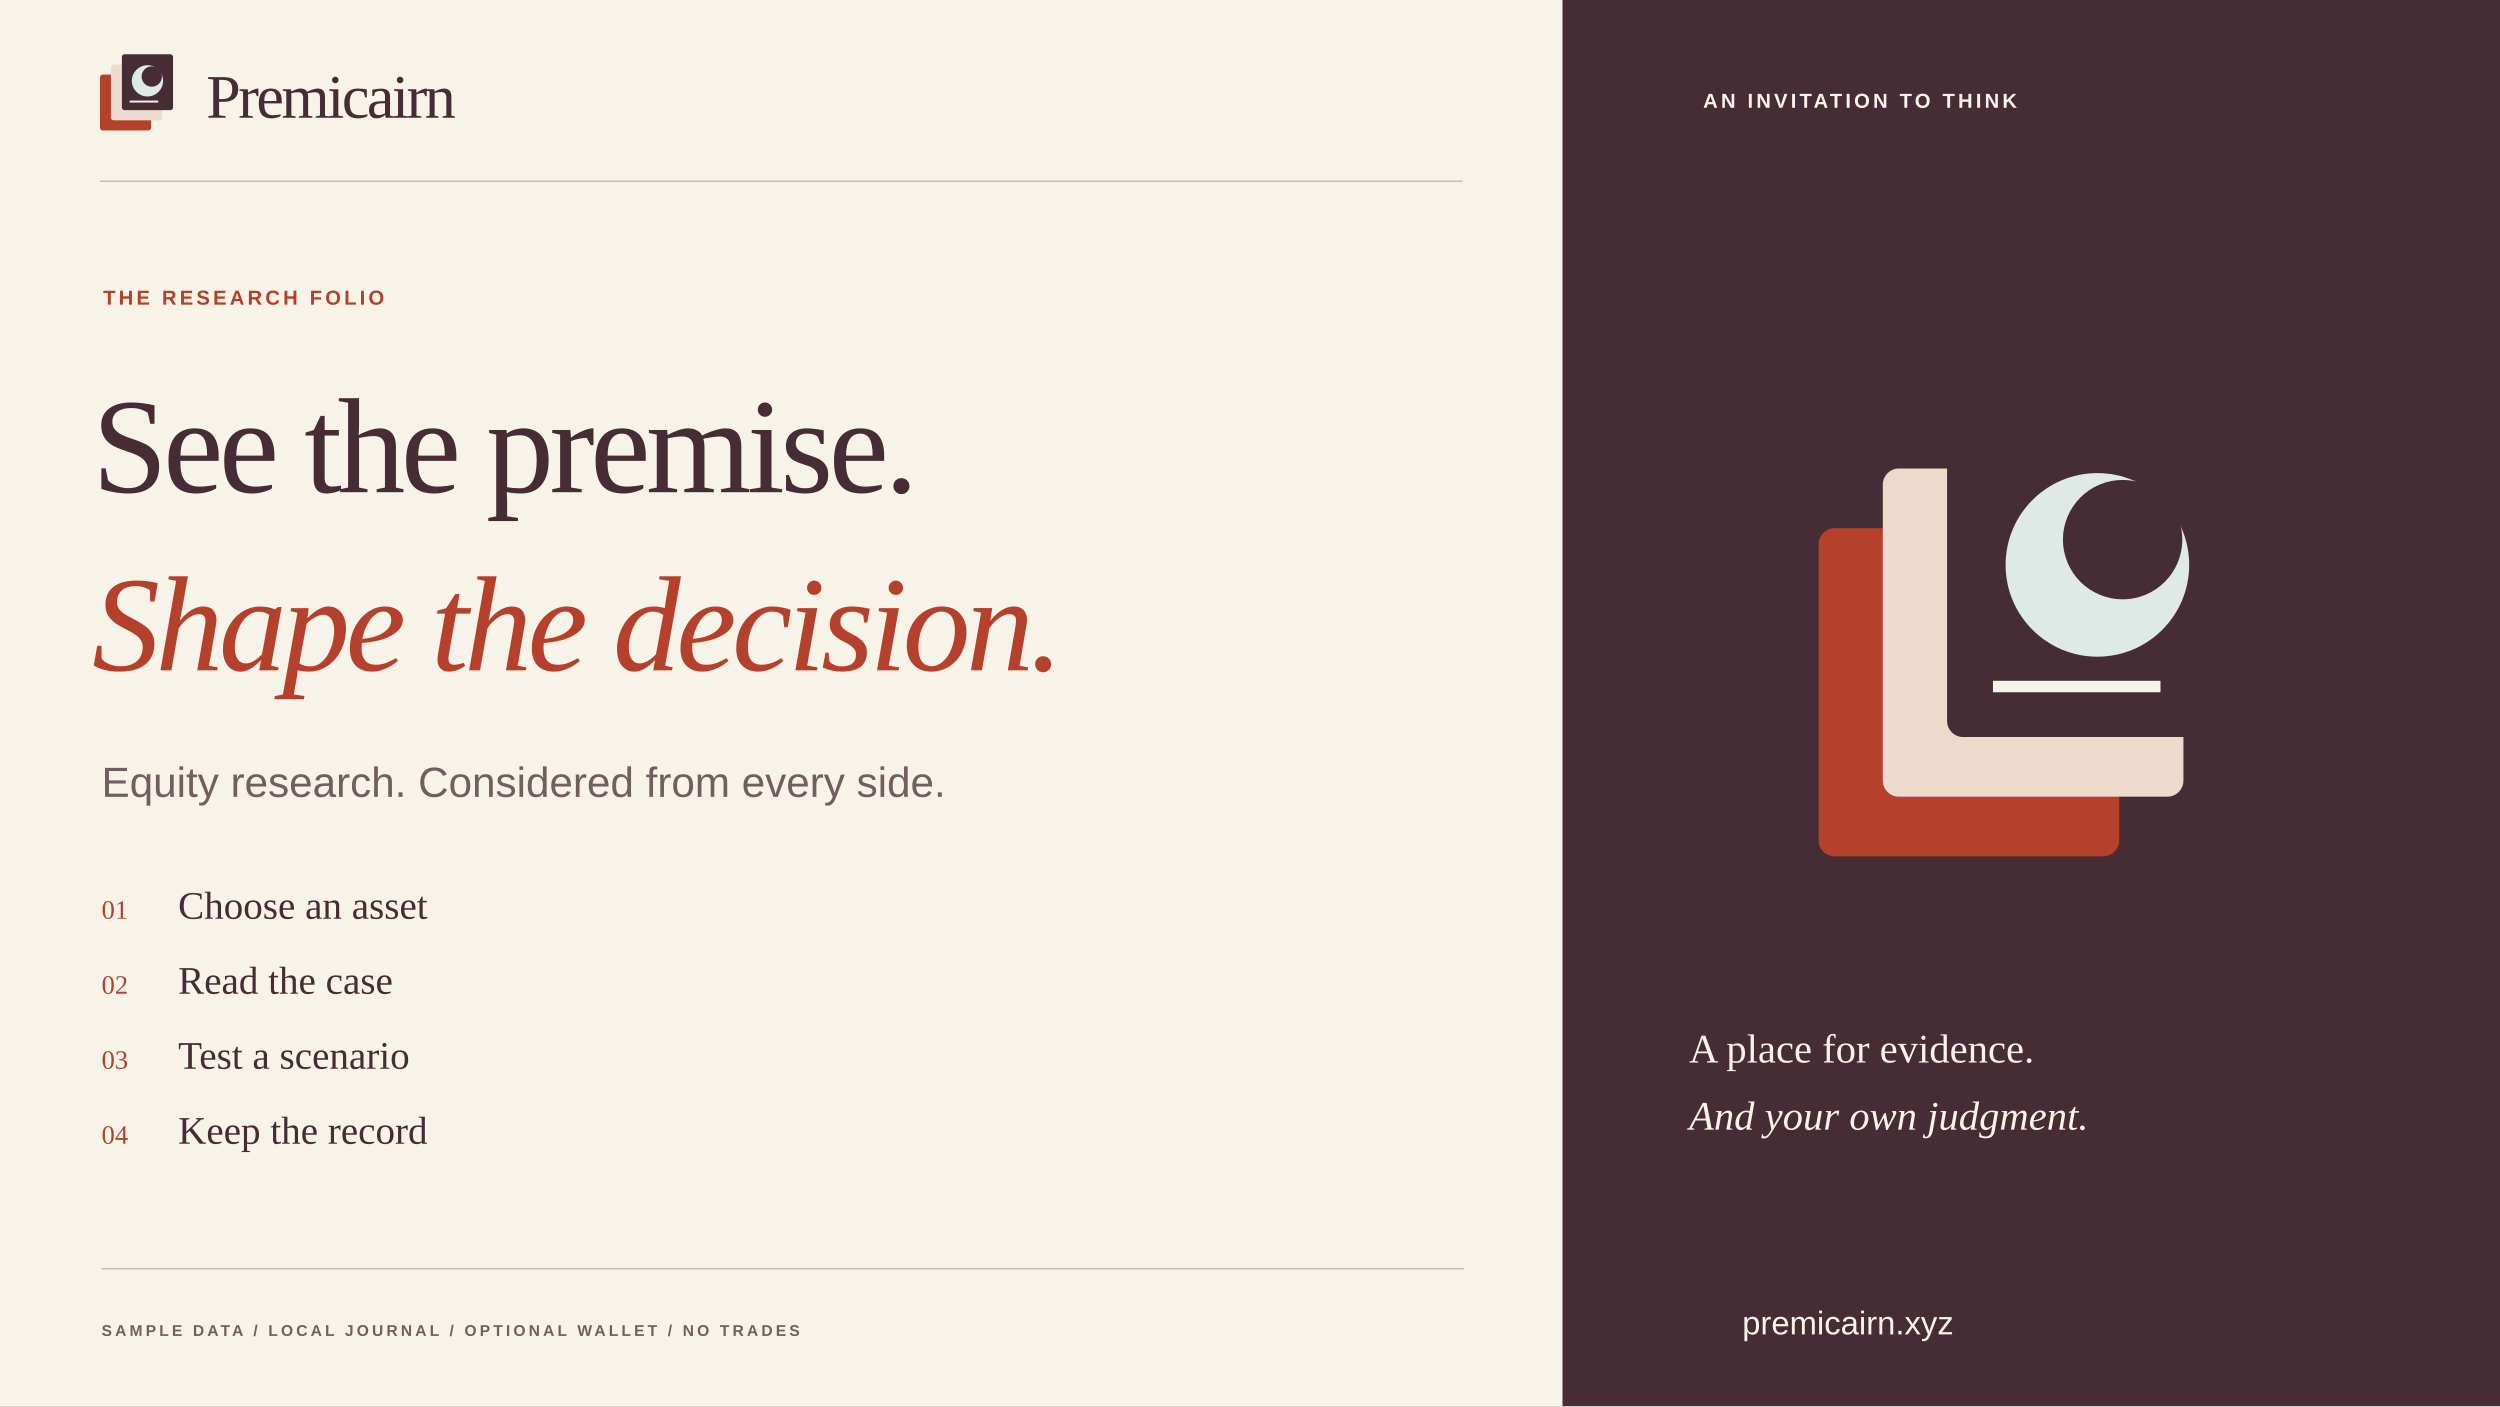
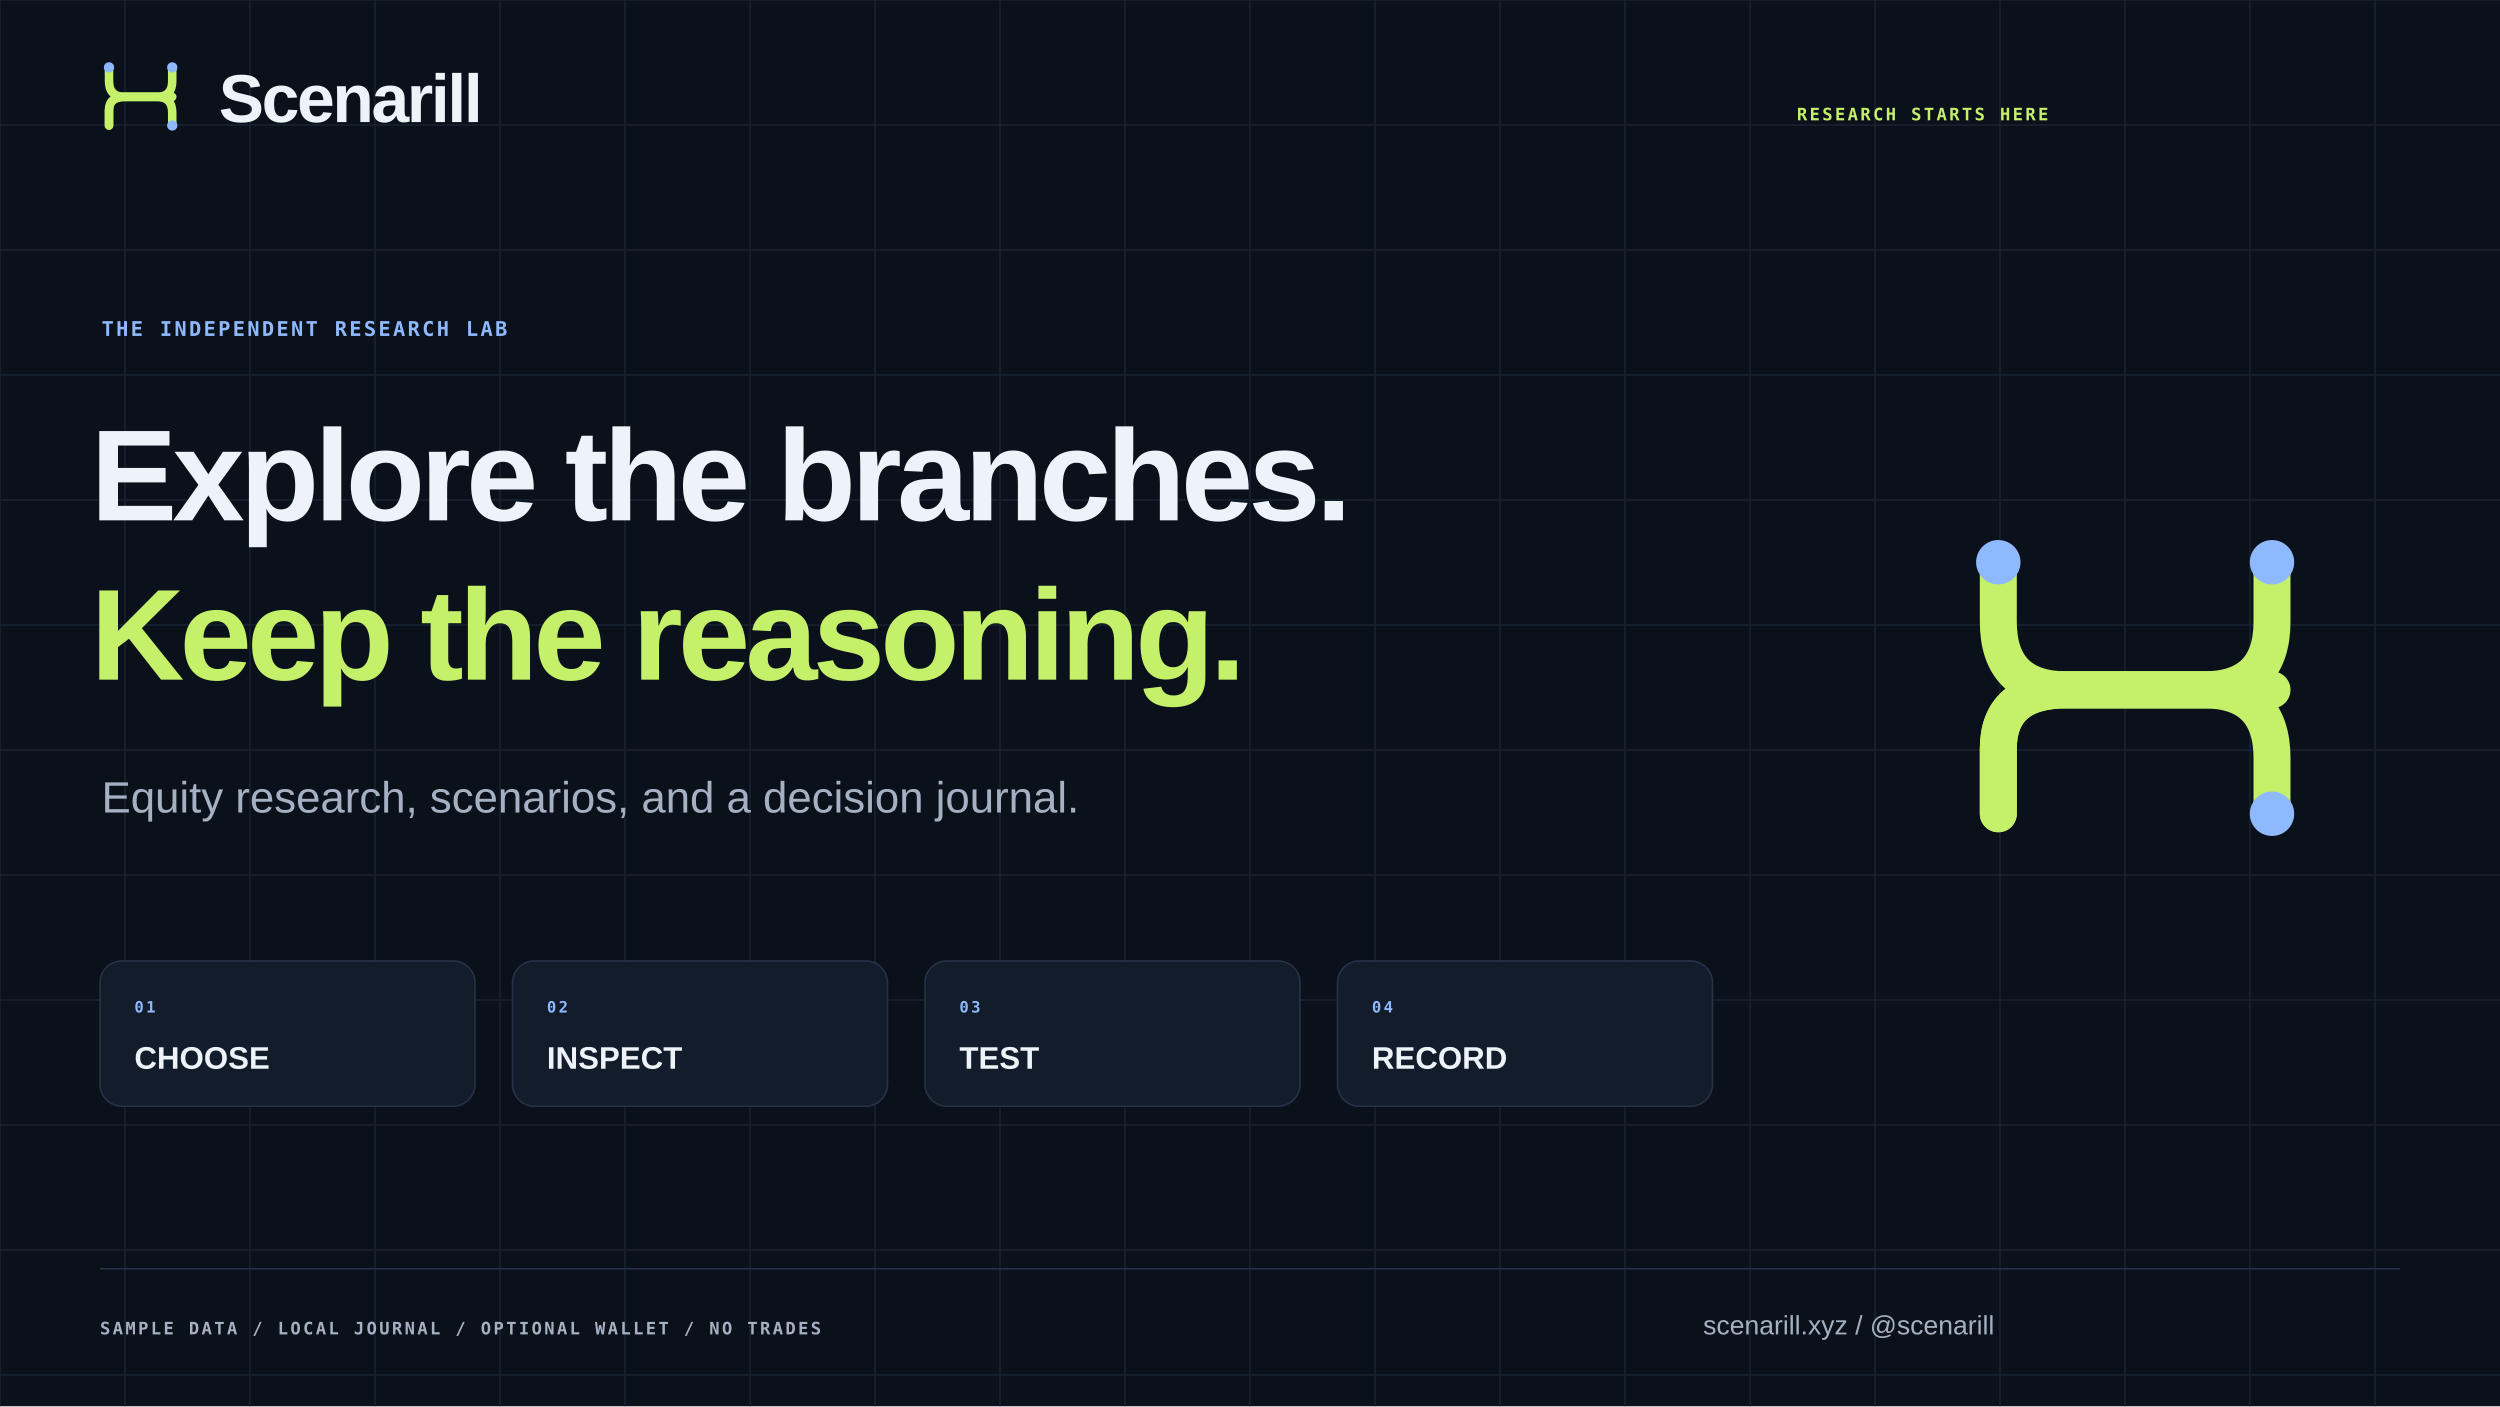
<svg xmlns="http://www.w3.org/2000/svg" width="1600" height="900" viewBox="0 0 1600 900" role="img" aria-labelledby="title desc">
-   <rect x="0" y="0" width="1600" height="900" rx="0" fill="#462c34" />
-   <rect x="0" y="0" width="1000" height="900" rx="0" fill="#f8f3e9" />
-   <g transform="translate(55 28) scale(0.25)">
-     <rect x="36" y="79" width="131" height="143" rx="7" fill="#b5412c" />
-     <rect x="64" y="53" width="131" height="143" rx="7" fill="#eedacc" />
-     <rect x="92" y="27" width="131" height="143" rx="7" fill="#462c34" />
-     <circle cx="157.5" cy="95" r="40" fill="#dfe9e5" />
-     <circle cx="168.5" cy="84" r="26" fill="#462c34" />
-     <path d="M112 148L185 148" fill="none" stroke="#f8f3e9" stroke-width="5" />
+   <rect x="0" y="0" width="1600" height="900" rx="0" fill="#0b111b" />
+   <path d="M0 0L0 900" fill="none" stroke="#182231" stroke-width="1" />
+   <path d="M80 0L80 900" fill="none" stroke="#182231" stroke-width="1" />
+   <path d="M160 0L160 900" fill="none" stroke="#182231" stroke-width="1" />
+   <path d="M240 0L240 900" fill="none" stroke="#182231" stroke-width="1" />
+   <path d="M320 0L320 900" fill="none" stroke="#182231" stroke-width="1" />
+   <path d="M400 0L400 900" fill="none" stroke="#182231" stroke-width="1" />
+   <path d="M480 0L480 900" fill="none" stroke="#182231" stroke-width="1" />
+   <path d="M560 0L560 900" fill="none" stroke="#182231" stroke-width="1" />
+   <path d="M640 0L640 900" fill="none" stroke="#182231" stroke-width="1" />
+   <path d="M720 0L720 900" fill="none" stroke="#182231" stroke-width="1" />
+   <path d="M800 0L800 900" fill="none" stroke="#182231" stroke-width="1" />
+   <path d="M880 0L880 900" fill="none" stroke="#182231" stroke-width="1" />
+   <path d="M960 0L960 900" fill="none" stroke="#182231" stroke-width="1" />
+   <path d="M1040 0L1040 900" fill="none" stroke="#182231" stroke-width="1" />
+   <path d="M1120 0L1120 900" fill="none" stroke="#182231" stroke-width="1" />
+   <path d="M1200 0L1200 900" fill="none" stroke="#182231" stroke-width="1" />
+   <path d="M1280 0L1280 900" fill="none" stroke="#182231" stroke-width="1" />
+   <path d="M1360 0L1360 900" fill="none" stroke="#182231" stroke-width="1" />
+   <path d="M1440 0L1440 900" fill="none" stroke="#182231" stroke-width="1" />
+   <path d="M1520 0L1520 900" fill="none" stroke="#182231" stroke-width="1" />
+   <path d="M0 0L1600 0" fill="none" stroke="#182231" stroke-width="1" />
+   <path d="M0 80L1600 80" fill="none" stroke="#182231" stroke-width="1" />
+   <path d="M0 160L1600 160" fill="none" stroke="#182231" stroke-width="1" />
+   <path d="M0 240L1600 240" fill="none" stroke="#182231" stroke-width="1" />
+   <path d="M0 320L1600 320" fill="none" stroke="#182231" stroke-width="1" />
+   <path d="M0 400L1600 400" fill="none" stroke="#182231" stroke-width="1" />
+   <path d="M0 480L1600 480" fill="none" stroke="#182231" stroke-width="1" />
+   <path d="M0 560L1600 560" fill="none" stroke="#182231" stroke-width="1" />
+   <path d="M0 640L1600 640" fill="none" stroke="#182231" stroke-width="1" />
+   <path d="M0 720L1600 720" fill="none" stroke="#182231" stroke-width="1" />
+   <path d="M0 800L1600 800" fill="none" stroke="#182231" stroke-width="1" />
+   <path d="M0 880L1600 880" fill="none" stroke="#182231" stroke-width="1" />
+   <g transform="translate(55 27) scale(0.2734375)">
+     <g fill="none" stroke="#c4f06a" stroke-width="20" stroke-linecap="round" stroke-linejoin="round">
+       <path d="M54 195V160Q54 128 91 128H165Q202 128 202 91V59" />
+       <path d="M54 195V160Q54 128 91 128H165Q202 128 202 165V195" />
+       <path d="M54 59V91Q54 128 91 128H202" />
+     </g>
+     <circle cx="54" cy="59" r="12" fill="#8fb9ff" />
+     <circle cx="202" cy="59" r="12" fill="#8fb9ff" />
+     <circle cx="202" cy="195" r="12" fill="#8fb9ff" />
  </g>
-   <text x="132" y="75.36" fill="#462c34" font-family="Georgia, Times New Roman, serif" font-size="39.68" font-weight="400" letter-spacing="-1.6">Premicairn</text>
-   <text x="1090" y="69" fill="#f8f3e9" font-family="Arial, Helvetica, sans-serif" font-size="13" font-weight="700" letter-spacing="2">AN INVITATION TO THINK</text>
-   <path d="M64 116L936 116" fill="none" stroke="#cdbdb4" stroke-width="1" />
-   <text x="66" y="195" fill="#b5412c" font-family="Arial, Helvetica, sans-serif" font-size="13" font-weight="700" letter-spacing="2">THE RESEARCH FOLIO</text>
-   <text x="59" y="315" fill="#462c34" font-family="Georgia, Times New Roman, serif" font-size="86.724" font-weight="400" letter-spacing="-2.8">See the premise.</text>
-   <text x="59" y="429" fill="#b5412c" font-family="Georgia, Times New Roman, serif" font-size="86.724" font-weight="400" letter-spacing="-2.8" font-style="italic">Shape the decision.</text>
-   <text x="65" y="510" fill="#715e60" font-family="Arial, Helvetica, sans-serif" font-size="27" font-weight="400" letter-spacing="0">Equity research. Considered from every side.</text>
-   <text x="65" y="588" fill="#b5412c" font-family="Georgia, Times New Roman, serif" font-size="17" font-weight="400" letter-spacing="0">01</text>
-   <text x="114" y="588" fill="#462c34" font-family="Georgia, Times New Roman, serif" font-size="25" font-weight="400" letter-spacing="0">Choose an asset</text>
-   <text x="65" y="636" fill="#b5412c" font-family="Georgia, Times New Roman, serif" font-size="17" font-weight="400" letter-spacing="0">02</text>
-   <text x="114" y="636" fill="#462c34" font-family="Georgia, Times New Roman, serif" font-size="25" font-weight="400" letter-spacing="0">Read the case</text>
-   <text x="65" y="684" fill="#b5412c" font-family="Georgia, Times New Roman, serif" font-size="17" font-weight="400" letter-spacing="0">03</text>
-   <text x="114" y="684" fill="#462c34" font-family="Georgia, Times New Roman, serif" font-size="25" font-weight="400" letter-spacing="0">Test a scenario</text>
-   <text x="65" y="732" fill="#b5412c" font-family="Georgia, Times New Roman, serif" font-size="17" font-weight="400" letter-spacing="0">04</text>
-   <text x="114" y="732" fill="#462c34" font-family="Georgia, Times New Roman, serif" font-size="25" font-weight="400" letter-spacing="0">Keep the record</text>
-   <g transform="translate(1111 222) scale(1.46875)">
-     <rect x="36" y="79" width="131" height="143" rx="7" fill="#b5412c" />
-     <rect x="64" y="53" width="131" height="143" rx="7" fill="#eedacc" />
-     <rect x="92" y="27" width="131" height="143" rx="7" fill="#462c34" />
-     <circle cx="157.5" cy="95" r="40" fill="#dfe9e5" />
-     <circle cx="168.5" cy="84" r="26" fill="#462c34" />
-     <path d="M112 148L185 148" fill="none" stroke="#f8f3e9" stroke-width="5" />
+   <text x="140" y="78.1" fill="#edf3f8" font-family="Segoe UI, Arial, sans-serif" font-size="43.4" font-weight="650" letter-spacing="-1.5">Scenarill</text>
+   <text x="1150" y="77" fill="#c4f06a" font-family="Consolas, monospace" font-size="11" font-weight="600" letter-spacing="1.5">RESEARCH STARTS HERE</text>
+   <text x="65" y="215" fill="#8fb9ff" font-family="Consolas, monospace" font-size="13" font-weight="600" letter-spacing="1.5">THE INDEPENDENT RESEARCH LAB</text>
+   <text x="58" y="333" fill="#edf3f8" font-family="Segoe UI, Arial, sans-serif" font-size="83" font-weight="650" letter-spacing="-3">Explore the branches.</text>
+   <text x="58" y="435" fill="#c4f06a" font-family="Segoe UI, Arial, sans-serif" font-size="83" font-weight="650" letter-spacing="-3">Keep the reasoning.</text>
+   <text x="65" y="520" fill="#a5b1c2" font-family="Segoe UI, Arial, sans-serif" font-size="28" font-weight="400" letter-spacing="0">Equity research, scenarios, and a decision journal.</text>
+   <rect x="64" y="615" width="240" height="93" rx="14" fill="#121c2b" stroke="#263247" />
+   <text x="86" y="648" fill="#8fb9ff" font-family="Consolas, monospace" font-size="10" font-weight="600" letter-spacing="1.5">01</text>
+   <text x="86" y="684" fill="#edf3f8" font-family="Segoe UI, Arial, sans-serif" font-size="20" font-weight="600" letter-spacing="0">CHOOSE</text>
+   <rect x="328" y="615" width="240" height="93" rx="14" fill="#121c2b" stroke="#263247" />
+   <text x="350" y="648" fill="#8fb9ff" font-family="Consolas, monospace" font-size="10" font-weight="600" letter-spacing="1.5">02</text>
+   <text x="350" y="684" fill="#edf3f8" font-family="Segoe UI, Arial, sans-serif" font-size="20" font-weight="600" letter-spacing="0">INSPECT</text>
+   <rect x="592" y="615" width="240" height="93" rx="14" fill="#121c2b" stroke="#263247" />
+   <text x="614" y="648" fill="#8fb9ff" font-family="Consolas, monospace" font-size="10" font-weight="600" letter-spacing="1.5">03</text>
+   <text x="614" y="684" fill="#edf3f8" font-family="Segoe UI, Arial, sans-serif" font-size="20" font-weight="600" letter-spacing="0">TEST</text>
+   <rect x="856" y="615" width="240" height="93" rx="14" fill="#121c2b" stroke="#263247" />
+   <text x="878" y="648" fill="#8fb9ff" font-family="Consolas, monospace" font-size="10" font-weight="600" letter-spacing="1.5">04</text>
+   <text x="878" y="684" fill="#edf3f8" font-family="Segoe UI, Arial, sans-serif" font-size="20" font-weight="600" letter-spacing="0">RECORD</text>
+   <g transform="translate(1215 290) scale(1.183594)">
+     <g fill="none" stroke="#c4f06a" stroke-width="20" stroke-linecap="round" stroke-linejoin="round">
+       <path d="M54 195V160Q54 128 91 128H165Q202 128 202 91V59" />
+       <path d="M54 195V160Q54 128 91 128H165Q202 128 202 165V195" />
+       <path d="M54 59V91Q54 128 91 128H202" />
+     </g>
+     <circle cx="54" cy="59" r="12" fill="#8fb9ff" />
+     <circle cx="202" cy="59" r="12" fill="#8fb9ff" />
+     <circle cx="202" cy="195" r="12" fill="#8fb9ff" />
  </g>
-   <text x="1081" y="680" fill="#f8f3e9" font-family="Georgia, Times New Roman, serif" font-size="26" font-weight="400" letter-spacing="0">A place for evidence.</text>
-   <text x="1081" y="723" fill="#f8f3e9" font-family="Georgia, Times New Roman, serif" font-size="26" font-weight="400" letter-spacing="0" font-style="italic">And your own judgment.</text>
-   <path d="M65 812L937 812" fill="none" stroke="#cdbdb4" stroke-width="1" />
-   <text x="65" y="855" fill="#715e60" font-family="Arial, Helvetica, sans-serif" font-size="10" font-weight="700" letter-spacing="2">SAMPLE DATA / LOCAL JOURNAL / OPTIONAL WALLET / NO TRADES</text>
-   <text x="1115" y="854" fill="#f8f3e9" font-family="Arial, Helvetica, sans-serif" font-size="21" font-weight="400" letter-spacing="0">premicairn.xyz</text>
+   <path d="M64 812L1536 812" fill="none" stroke="#263247" stroke-width="1" />
+   <text x="64" y="854" fill="#a5b1c2" font-family="Consolas, monospace" font-size="11" font-weight="600" letter-spacing="1.5">SAMPLE DATA / LOCAL JOURNAL / OPTIONAL WALLET / NO TRADES</text>
+   <text x="1090" y="854" fill="#a5b1c2" font-family="Segoe UI, Arial, sans-serif" font-size="17" font-weight="400" letter-spacing="0">scenarill.xyz / @scenarill</text>
</svg>
